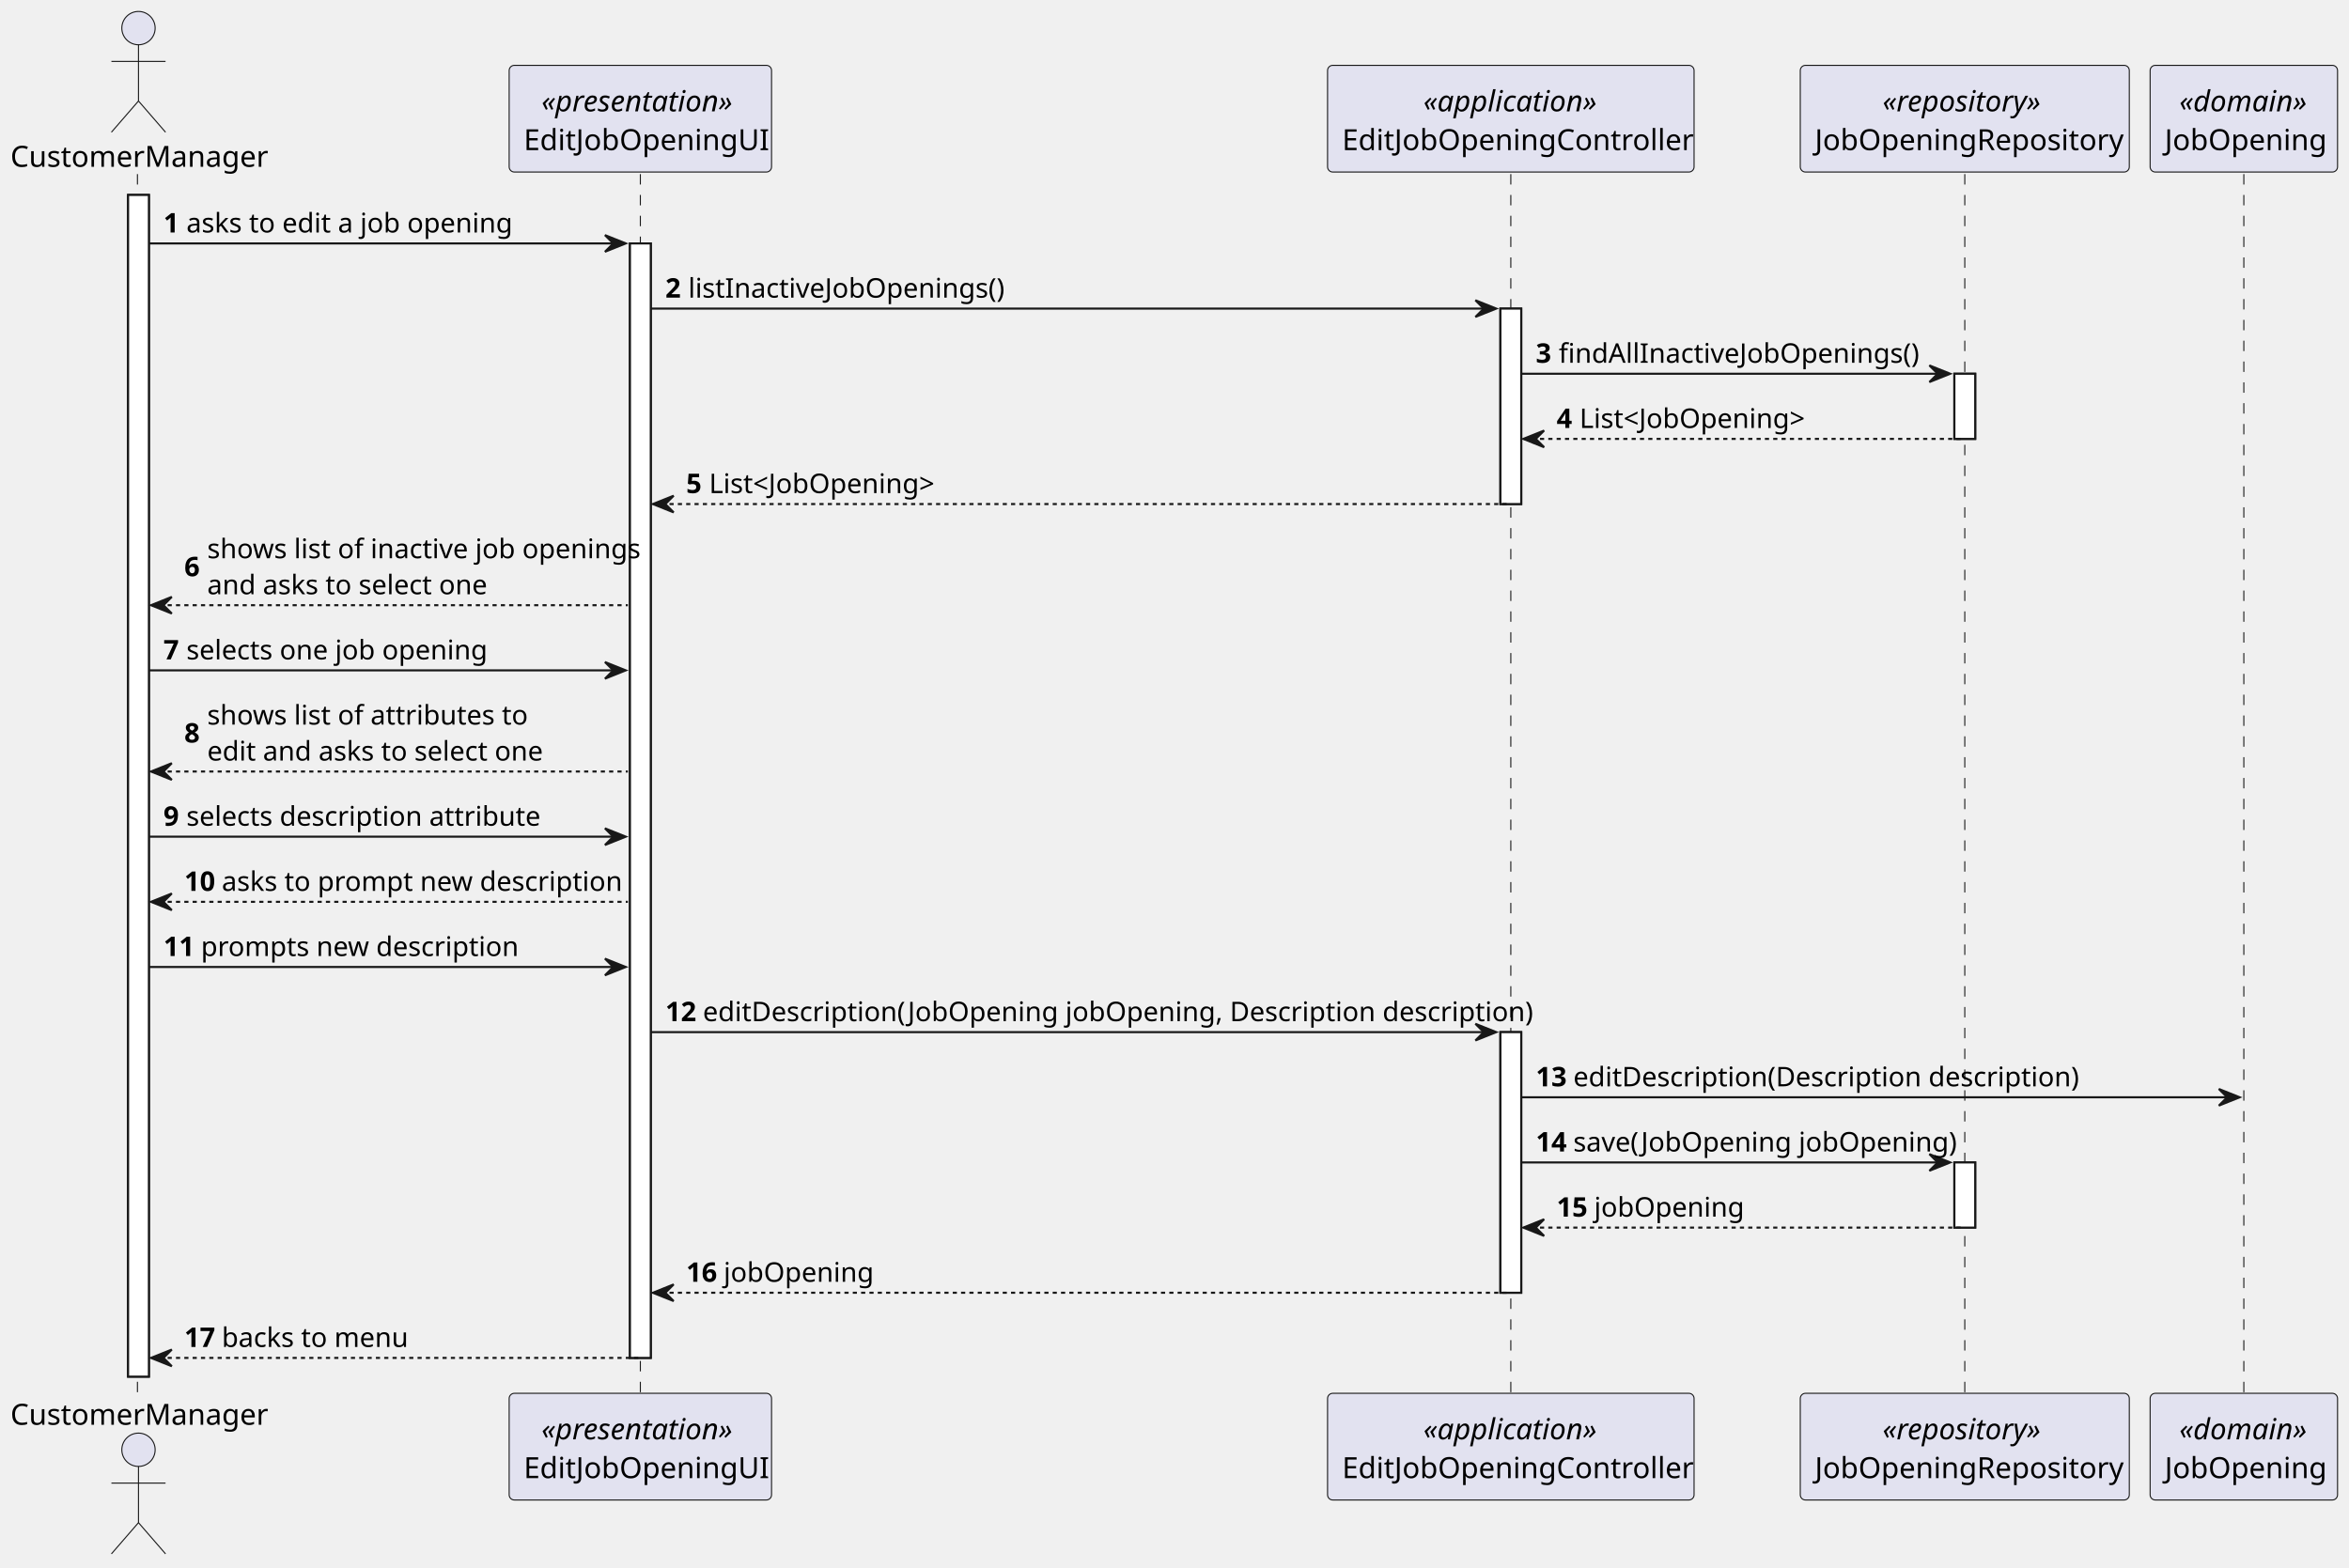
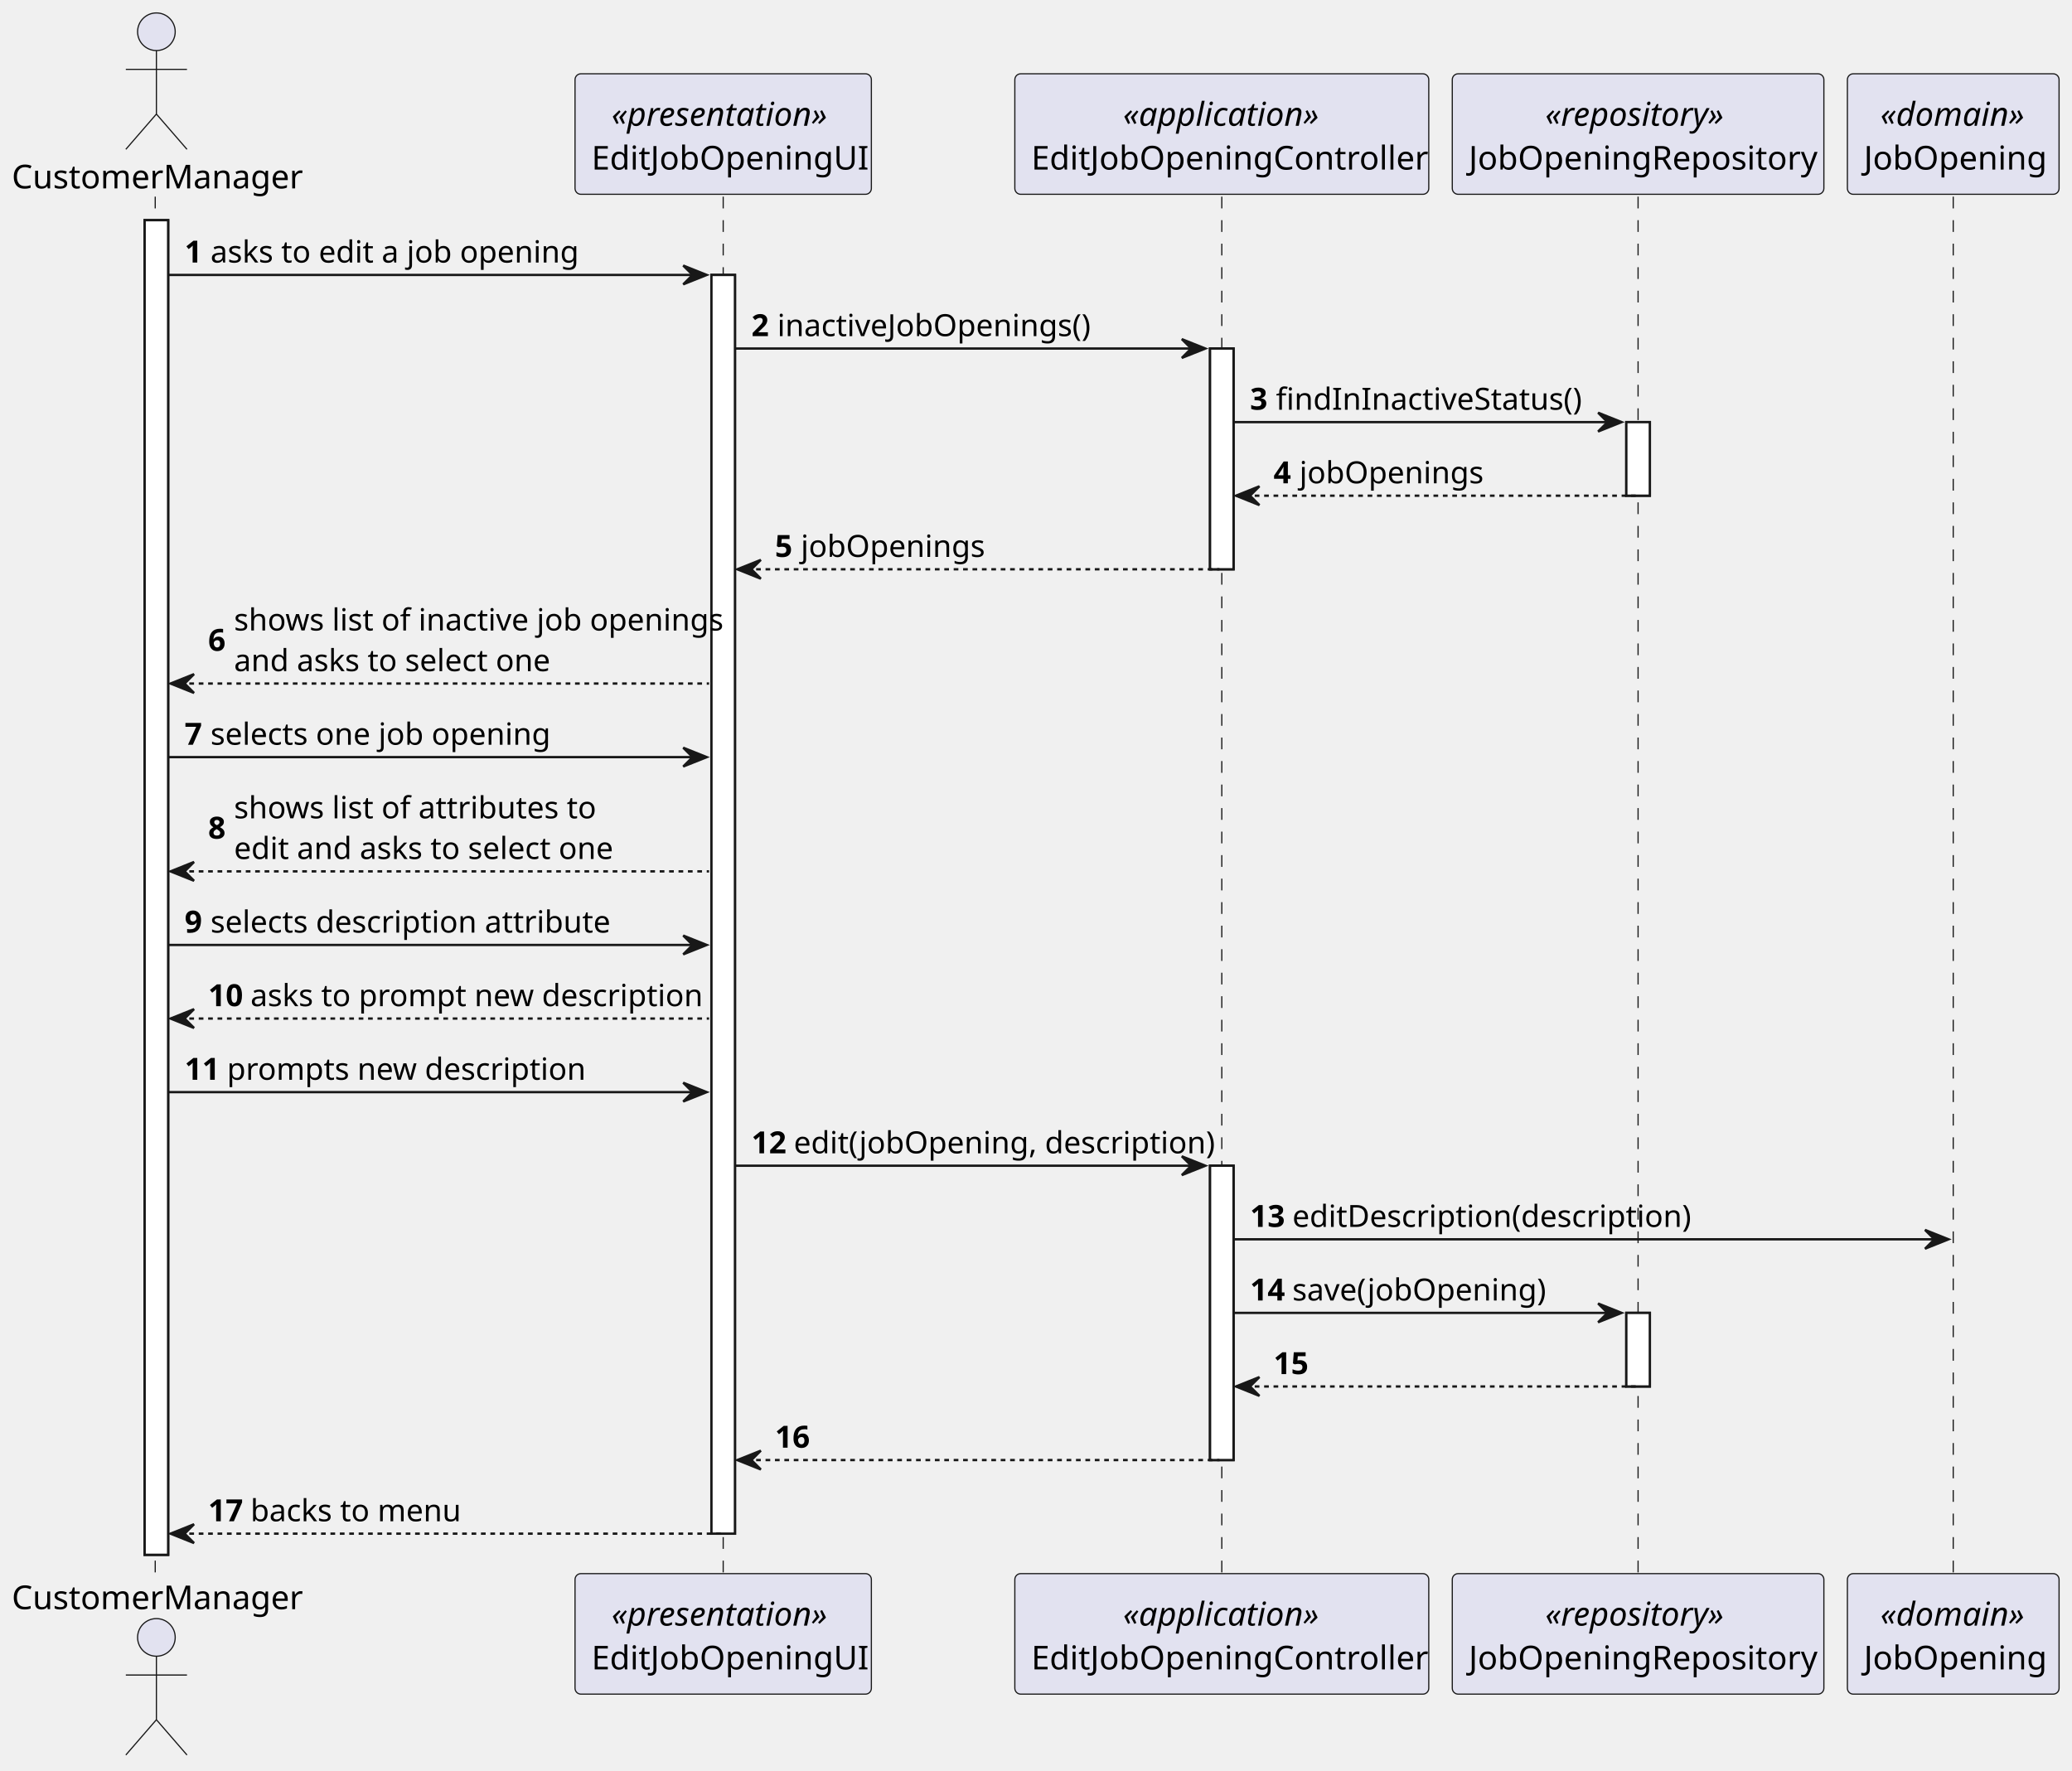
- <svg xmlns="http://www.w3.org/2000/svg" contentStyleType="text/css" height="753px" preserveAspectRatio="none" style="width:1128px;height:753px;background:#FFFFFF;" version="1.1" viewBox="0 0 1128 753" width="1128px" zoomAndPan="magnify">
+ <svg xmlns="http://www.w3.org/2000/svg" contentStyleType="text/css" height="753px" preserveAspectRatio="none" style="width:881px;height:753px;background:#FFFFFF;" version="1.1" viewBox="0 0 881 753" width="881px" zoomAndPan="magnify">
  <defs />
  <g>
    <rect fill="#FFFFFF" height="567.529" style="stroke:#181818;stroke-width:1.0;" width="10" x="61.5" y="93.621" />
    <rect fill="#FFFFFF" height="535.238" style="stroke:#181818;stroke-width:1.0;" width="10" x="302.5" y="116.912" />
-     <rect fill="#FFFFFF" height="93.873" style="stroke:#181818;stroke-width:1.0;" width="10" x="720.5" y="148.203" />
-     <rect fill="#FFFFFF" height="125.164" style="stroke:#181818;stroke-width:1.0;" width="10" x="720.5" y="495.695" />
-     <rect fill="#FFFFFF" height="31.291" style="stroke:#181818;stroke-width:1.0;" width="10" x="938.5" y="179.494" />
-     <rect fill="#FFFFFF" height="31.291" style="stroke:#181818;stroke-width:1.0;" width="10" x="938.5" y="558.277" />
+     <rect fill="#FFFFFF" height="93.873" style="stroke:#181818;stroke-width:1.0;" width="10" x="514.5" y="148.203" />
+     <rect fill="#FFFFFF" height="125.164" style="stroke:#181818;stroke-width:1.0;" width="10" x="514.5" y="495.695" />
+     <rect fill="#FFFFFF" height="31.291" style="stroke:#181818;stroke-width:1.0;" width="10" x="691.5" y="179.494" />
+     <rect fill="#FFFFFF" height="31.291" style="stroke:#181818;stroke-width:1.0;" width="10" x="691.5" y="558.277" />
    <line style="stroke:#181818;stroke-width:0.5;stroke-dasharray:5.0,5.0;" x1="66" x2="66" y1="83.621" y2="670.15" />
    <line style="stroke:#181818;stroke-width:0.5;stroke-dasharray:5.0,5.0;" x1="307.5" x2="307.5" y1="83.621" y2="670.15" />
-     <line style="stroke:#181818;stroke-width:0.5;stroke-dasharray:5.0,5.0;" x1="725.5" x2="725.5" y1="83.621" y2="670.15" />
-     <line style="stroke:#181818;stroke-width:0.5;stroke-dasharray:5.0,5.0;" x1="943.5" x2="943.5" y1="83.621" y2="670.15" />
-     <line style="stroke:#181818;stroke-width:0.5;stroke-dasharray:5.0,5.0;" x1="1077.5" x2="1077.5" y1="83.621" y2="670.15" />
+     <line style="stroke:#181818;stroke-width:0.5;stroke-dasharray:5.0,5.0;" x1="519.5" x2="519.5" y1="83.621" y2="670.15" />
+     <line style="stroke:#181818;stroke-width:0.5;stroke-dasharray:5.0,5.0;" x1="696.5" x2="696.5" y1="83.621" y2="670.15" />
+     <line style="stroke:#181818;stroke-width:0.5;stroke-dasharray:5.0,5.0;" x1="830.5" x2="830.5" y1="83.621" y2="670.15" />
    <text fill="#000000" font-family="sans-serif" font-size="14" lengthAdjust="spacing" textLength="117" x="5" y="80.107">CustomerManager</text>
    <ellipse cx="66.5" cy="13.5" fill="#E2E2F0" rx="8" ry="8" style="stroke:#181818;stroke-width:0.5;" />
    <path d="M66.5,21.5 L66.5,48.5 M53.5,29.5 L79.5,29.5 M66.5,48.5 L53.5,63.5 M66.5,48.5 L79.5,63.5 " fill="none" style="stroke:#181818;stroke-width:0.5;" />
    <text fill="#000000" font-family="sans-serif" font-size="14" lengthAdjust="spacing" textLength="117" x="5" y="684.258">CustomerManager</text>
    <ellipse cx="66.5" cy="696.271" fill="#E2E2F0" rx="8" ry="8" style="stroke:#181818;stroke-width:0.5;" />
    <path d="M66.5,704.271 L66.5,731.271 M53.5,712.271 L79.5,712.271 M66.5,731.271 L53.5,746.271 M66.5,731.271 L79.5,746.271 " fill="none" style="stroke:#181818;stroke-width:0.5;" />
    <rect fill="#E2E2F0" height="51.242" rx="2.5" ry="2.5" style="stroke:#181818;stroke-width:0.5;" width="126" x="244.5" y="31.379" />
    <text fill="#000000" font-family="sans-serif" font-size="14" font-style="italic" lengthAdjust="spacing" textLength="95" x="260" y="53.486">«presentation»</text>
    <text fill="#000000" font-family="sans-serif" font-size="14" lengthAdjust="spacing" textLength="112" x="251.5" y="72.107">EditJobOpeningUI</text>
    <rect fill="#E2E2F0" height="51.242" rx="2.5" ry="2.5" style="stroke:#181818;stroke-width:0.5;" width="126" x="244.5" y="669.15" />
    <text fill="#000000" font-family="sans-serif" font-size="14" font-style="italic" lengthAdjust="spacing" textLength="95" x="260" y="691.258">«presentation»</text>
    <text fill="#000000" font-family="sans-serif" font-size="14" lengthAdjust="spacing" textLength="112" x="251.5" y="709.879">EditJobOpeningUI</text>
-     <rect fill="#E2E2F0" height="51.242" rx="2.5" ry="2.5" style="stroke:#181818;stroke-width:0.5;" width="176" x="637.5" y="31.379" />
-     <text fill="#000000" font-family="sans-serif" font-size="14" font-style="italic" lengthAdjust="spacing" textLength="84" x="683.5" y="53.486">«application»</text>
-     <text fill="#000000" font-family="sans-serif" font-size="14" lengthAdjust="spacing" textLength="162" x="644.5" y="72.107">EditJobOpeningController</text>
-     <rect fill="#E2E2F0" height="51.242" rx="2.5" ry="2.5" style="stroke:#181818;stroke-width:0.5;" width="176" x="637.5" y="669.15" />
-     <text fill="#000000" font-family="sans-serif" font-size="14" font-style="italic" lengthAdjust="spacing" textLength="84" x="683.5" y="691.258">«application»</text>
-     <text fill="#000000" font-family="sans-serif" font-size="14" lengthAdjust="spacing" textLength="162" x="644.5" y="709.879">EditJobOpeningController</text>
-     <rect fill="#E2E2F0" height="51.242" rx="2.5" ry="2.5" style="stroke:#181818;stroke-width:0.5;" width="158" x="864.5" y="31.379" />
-     <text fill="#000000" font-family="sans-serif" font-size="14" font-style="italic" lengthAdjust="spacing" textLength="79" x="904" y="53.486">«repository»</text>
-     <text fill="#000000" font-family="sans-serif" font-size="14" lengthAdjust="spacing" textLength="144" x="871.5" y="72.107">JobOpeningRepository</text>
-     <rect fill="#E2E2F0" height="51.242" rx="2.5" ry="2.5" style="stroke:#181818;stroke-width:0.5;" width="158" x="864.5" y="669.15" />
-     <text fill="#000000" font-family="sans-serif" font-size="14" font-style="italic" lengthAdjust="spacing" textLength="79" x="904" y="691.258">«repository»</text>
-     <text fill="#000000" font-family="sans-serif" font-size="14" lengthAdjust="spacing" textLength="144" x="871.5" y="709.879">JobOpeningRepository</text>
-     <rect fill="#E2E2F0" height="51.242" rx="2.5" ry="2.5" style="stroke:#181818;stroke-width:0.5;" width="90" x="1032.5" y="31.379" />
-     <text fill="#000000" font-family="sans-serif" font-size="14" font-style="italic" lengthAdjust="spacing" textLength="62" x="1046.5" y="53.486">«domain»</text>
-     <text fill="#000000" font-family="sans-serif" font-size="14" lengthAdjust="spacing" textLength="76" x="1039.5" y="72.107">JobOpening</text>
-     <rect fill="#E2E2F0" height="51.242" rx="2.5" ry="2.5" style="stroke:#181818;stroke-width:0.5;" width="90" x="1032.5" y="669.15" />
-     <text fill="#000000" font-family="sans-serif" font-size="14" font-style="italic" lengthAdjust="spacing" textLength="62" x="1046.5" y="691.258">«domain»</text>
-     <text fill="#000000" font-family="sans-serif" font-size="14" lengthAdjust="spacing" textLength="76" x="1039.5" y="709.879">JobOpening</text>
+     <rect fill="#E2E2F0" height="51.242" rx="2.5" ry="2.5" style="stroke:#181818;stroke-width:0.5;" width="176" x="431.5" y="31.379" />
+     <text fill="#000000" font-family="sans-serif" font-size="14" font-style="italic" lengthAdjust="spacing" textLength="84" x="477.5" y="53.486">«application»</text>
+     <text fill="#000000" font-family="sans-serif" font-size="14" lengthAdjust="spacing" textLength="162" x="438.5" y="72.107">EditJobOpeningController</text>
+     <rect fill="#E2E2F0" height="51.242" rx="2.5" ry="2.5" style="stroke:#181818;stroke-width:0.5;" width="176" x="431.5" y="669.15" />
+     <text fill="#000000" font-family="sans-serif" font-size="14" font-style="italic" lengthAdjust="spacing" textLength="84" x="477.5" y="691.258">«application»</text>
+     <text fill="#000000" font-family="sans-serif" font-size="14" lengthAdjust="spacing" textLength="162" x="438.5" y="709.879">EditJobOpeningController</text>
+     <rect fill="#E2E2F0" height="51.242" rx="2.5" ry="2.5" style="stroke:#181818;stroke-width:0.5;" width="158" x="617.5" y="31.379" />
+     <text fill="#000000" font-family="sans-serif" font-size="14" font-style="italic" lengthAdjust="spacing" textLength="79" x="657" y="53.486">«repository»</text>
+     <text fill="#000000" font-family="sans-serif" font-size="14" lengthAdjust="spacing" textLength="144" x="624.5" y="72.107">JobOpeningRepository</text>
+     <rect fill="#E2E2F0" height="51.242" rx="2.5" ry="2.5" style="stroke:#181818;stroke-width:0.5;" width="158" x="617.5" y="669.15" />
+     <text fill="#000000" font-family="sans-serif" font-size="14" font-style="italic" lengthAdjust="spacing" textLength="79" x="657" y="691.258">«repository»</text>
+     <text fill="#000000" font-family="sans-serif" font-size="14" lengthAdjust="spacing" textLength="144" x="624.5" y="709.879">JobOpeningRepository</text>
+     <rect fill="#E2E2F0" height="51.242" rx="2.5" ry="2.5" style="stroke:#181818;stroke-width:0.5;" width="90" x="785.5" y="31.379" />
+     <text fill="#000000" font-family="sans-serif" font-size="14" font-style="italic" lengthAdjust="spacing" textLength="62" x="799.5" y="53.486">«domain»</text>
+     <text fill="#000000" font-family="sans-serif" font-size="14" lengthAdjust="spacing" textLength="76" x="792.5" y="72.107">JobOpening</text>
+     <rect fill="#E2E2F0" height="51.242" rx="2.5" ry="2.5" style="stroke:#181818;stroke-width:0.5;" width="90" x="785.5" y="669.15" />
+     <text fill="#000000" font-family="sans-serif" font-size="14" font-style="italic" lengthAdjust="spacing" textLength="62" x="799.5" y="691.258">«domain»</text>
+     <text fill="#000000" font-family="sans-serif" font-size="14" lengthAdjust="spacing" textLength="76" x="792.5" y="709.879">JobOpening</text>
    <rect fill="#FFFFFF" height="567.529" style="stroke:#181818;stroke-width:1.0;" width="10" x="61.5" y="93.621" />
    <rect fill="#FFFFFF" height="535.238" style="stroke:#181818;stroke-width:1.0;" width="10" x="302.5" y="116.912" />
-     <rect fill="#FFFFFF" height="93.873" style="stroke:#181818;stroke-width:1.0;" width="10" x="720.5" y="148.203" />
-     <rect fill="#FFFFFF" height="125.164" style="stroke:#181818;stroke-width:1.0;" width="10" x="720.5" y="495.695" />
-     <rect fill="#FFFFFF" height="31.291" style="stroke:#181818;stroke-width:1.0;" width="10" x="938.5" y="179.494" />
-     <rect fill="#FFFFFF" height="31.291" style="stroke:#181818;stroke-width:1.0;" width="10" x="938.5" y="558.277" />
+     <rect fill="#FFFFFF" height="93.873" style="stroke:#181818;stroke-width:1.0;" width="10" x="514.5" y="148.203" />
+     <rect fill="#FFFFFF" height="125.164" style="stroke:#181818;stroke-width:1.0;" width="10" x="514.5" y="495.695" />
+     <rect fill="#FFFFFF" height="31.291" style="stroke:#181818;stroke-width:1.0;" width="10" x="691.5" y="179.494" />
+     <rect fill="#FFFFFF" height="31.291" style="stroke:#181818;stroke-width:1.0;" width="10" x="691.5" y="558.277" />
    <polygon fill="#181818" points="290.5,112.912,300.5,116.912,290.5,120.912,294.5,116.912" style="stroke:#181818;stroke-width:1.0;" />
    <line style="stroke:#181818;stroke-width:1.0;" x1="71.5" x2="296.5" y1="116.912" y2="116.912" />
    <text fill="#000000" font-family="sans-serif" font-size="13" font-weight="bold" lengthAdjust="spacing" textLength="7" x="78.5" y="111.649">1</text>
    <text fill="#000000" font-family="sans-serif" font-size="13" lengthAdjust="spacing" textLength="149" x="89.5" y="111.649">asks to edit a job opening</text>
-     <polygon fill="#181818" points="708.5,144.203,718.5,148.203,708.5,152.203,712.5,148.203" style="stroke:#181818;stroke-width:1.0;" />
-     <line style="stroke:#181818;stroke-width:1.0;" x1="312.5" x2="714.5" y1="148.203" y2="148.203" />
+     <polygon fill="#181818" points="502.5,144.203,512.5,148.203,502.5,152.203,506.5,148.203" style="stroke:#181818;stroke-width:1.0;" />
+     <line style="stroke:#181818;stroke-width:1.0;" x1="312.5" x2="508.5" y1="148.203" y2="148.203" />
    <text fill="#000000" font-family="sans-serif" font-size="13" font-weight="bold" lengthAdjust="spacing" textLength="7" x="319.5" y="142.94">2</text>
-     <text fill="#000000" font-family="sans-serif" font-size="13" lengthAdjust="spacing" textLength="143" x="330.5" y="142.94">listInactiveJobOpenings()</text>
-     <polygon fill="#181818" points="926.5,175.494,936.5,179.494,926.5,183.494,930.5,179.494" style="stroke:#181818;stroke-width:1.0;" />
-     <line style="stroke:#181818;stroke-width:1.0;" x1="730.5" x2="932.5" y1="179.494" y2="179.494" />
-     <text fill="#000000" font-family="sans-serif" font-size="13" font-weight="bold" lengthAdjust="spacing" textLength="7" x="737.5" y="174.231">3</text>
-     <text fill="#000000" font-family="sans-serif" font-size="13" lengthAdjust="spacing" textLength="161" x="748.5" y="174.231">findAllInactiveJobOpenings()</text>
-     <polygon fill="#181818" points="741.5,206.785,731.5,210.785,741.5,214.785,737.5,210.785" style="stroke:#181818;stroke-width:1.0;" />
-     <line style="stroke:#181818;stroke-width:1.0;stroke-dasharray:2.0,2.0;" x1="735.5" x2="942.5" y1="210.785" y2="210.785" />
-     <text fill="#000000" font-family="sans-serif" font-size="13" font-weight="bold" lengthAdjust="spacing" textLength="7" x="747.5" y="205.523">4</text>
-     <text fill="#000000" font-family="sans-serif" font-size="13" lengthAdjust="spacing" textLength="105" x="758.5" y="205.523">List&lt;JobOpening&gt;</text>
+     <text fill="#000000" font-family="sans-serif" font-size="13" lengthAdjust="spacing" textLength="126" x="330.5" y="142.94">inactiveJobOpenings()</text>
+     <polygon fill="#181818" points="679.5,175.494,689.5,179.494,679.5,183.494,683.5,179.494" style="stroke:#181818;stroke-width:1.0;" />
+     <line style="stroke:#181818;stroke-width:1.0;" x1="524.5" x2="685.5" y1="179.494" y2="179.494" />
+     <text fill="#000000" font-family="sans-serif" font-size="13" font-weight="bold" lengthAdjust="spacing" textLength="7" x="531.5" y="174.231">3</text>
+     <text fill="#000000" font-family="sans-serif" font-size="13" lengthAdjust="spacing" textLength="119" x="542.5" y="174.231">findInInactiveStatus()</text>
+     <polygon fill="#181818" points="535.5,206.785,525.5,210.785,535.5,214.785,531.5,210.785" style="stroke:#181818;stroke-width:1.0;" />
+     <line style="stroke:#181818;stroke-width:1.0;stroke-dasharray:2.0,2.0;" x1="529.5" x2="695.5" y1="210.785" y2="210.785" />
+     <text fill="#000000" font-family="sans-serif" font-size="13" font-weight="bold" lengthAdjust="spacing" textLength="7" x="541.5" y="205.523">4</text>
+     <text fill="#000000" font-family="sans-serif" font-size="13" lengthAdjust="spacing" textLength="72" x="552.5" y="205.523">jobOpenings</text>
    <polygon fill="#181818" points="323.5,238.076,313.5,242.076,323.5,246.076,319.5,242.076" style="stroke:#181818;stroke-width:1.0;" />
-     <line style="stroke:#181818;stroke-width:1.0;stroke-dasharray:2.0,2.0;" x1="317.5" x2="724.5" y1="242.076" y2="242.076" />
+     <line style="stroke:#181818;stroke-width:1.0;stroke-dasharray:2.0,2.0;" x1="317.5" x2="518.5" y1="242.076" y2="242.076" />
    <text fill="#000000" font-family="sans-serif" font-size="13" font-weight="bold" lengthAdjust="spacing" textLength="7" x="329.5" y="236.814">5</text>
-     <text fill="#000000" font-family="sans-serif" font-size="13" lengthAdjust="spacing" textLength="105" x="340.5" y="236.814">List&lt;JobOpening&gt;</text>
+     <text fill="#000000" font-family="sans-serif" font-size="13" lengthAdjust="spacing" textLength="72" x="340.5" y="236.814">jobOpenings</text>
    <polygon fill="#181818" points="82.5,286.658,72.5,290.658,82.5,294.658,78.5,290.658" style="stroke:#181818;stroke-width:1.0;" />
    <line style="stroke:#181818;stroke-width:1.0;stroke-dasharray:2.0,2.0;" x1="76.5" x2="301.5" y1="290.658" y2="290.658" />
    <text fill="#000000" font-family="sans-serif" font-size="13" font-weight="bold" lengthAdjust="spacing" textLength="7" x="88.5" y="276.75">6</text>
    <text fill="#000000" font-family="sans-serif" font-size="13" lengthAdjust="spacing" textLength="196" x="99.5" y="268.104">shows list of inactive job openings</text>
    <text fill="#000000" font-family="sans-serif" font-size="13" lengthAdjust="spacing" textLength="132" x="99.5" y="285.396">and asks to select one</text>
    <polygon fill="#181818" points="290.5,317.949,300.5,321.949,290.5,325.949,294.5,321.949" style="stroke:#181818;stroke-width:1.0;" />
    <line style="stroke:#181818;stroke-width:1.0;" x1="71.5" x2="296.5" y1="321.949" y2="321.949" />
    <text fill="#000000" font-family="sans-serif" font-size="13" font-weight="bold" lengthAdjust="spacing" textLength="7" x="78.5" y="316.687">7</text>
    <text fill="#000000" font-family="sans-serif" font-size="13" lengthAdjust="spacing" textLength="137" x="89.5" y="316.687">selects one job opening</text>
    <polygon fill="#181818" points="82.5,366.531,72.5,370.531,82.5,374.531,78.5,370.531" style="stroke:#181818;stroke-width:1.0;" />
    <line style="stroke:#181818;stroke-width:1.0;stroke-dasharray:2.0,2.0;" x1="76.5" x2="301.5" y1="370.531" y2="370.531" />
    <text fill="#000000" font-family="sans-serif" font-size="13" font-weight="bold" lengthAdjust="spacing" textLength="7" x="88.5" y="356.623">8</text>
    <text fill="#000000" font-family="sans-serif" font-size="13" lengthAdjust="spacing" textLength="145" x="99.5" y="347.978">shows list of attributes to</text>
    <text fill="#000000" font-family="sans-serif" font-size="13" lengthAdjust="spacing" textLength="157" x="99.5" y="365.269">edit and asks to select one</text>
    <polygon fill="#181818" points="290.5,397.822,300.5,401.822,290.5,405.822,294.5,401.822" style="stroke:#181818;stroke-width:1.0;" />
    <line style="stroke:#181818;stroke-width:1.0;" x1="71.5" x2="296.5" y1="401.822" y2="401.822" />
    <text fill="#000000" font-family="sans-serif" font-size="13" font-weight="bold" lengthAdjust="spacing" textLength="7" x="78.5" y="396.56">9</text>
    <text fill="#000000" font-family="sans-serif" font-size="13" lengthAdjust="spacing" textLength="160" x="89.5" y="396.56">selects description attribute</text>
    <polygon fill="#181818" points="82.5,429.113,72.5,433.113,82.5,437.113,78.5,433.113" style="stroke:#181818;stroke-width:1.0;" />
    <line style="stroke:#181818;stroke-width:1.0;stroke-dasharray:2.0,2.0;" x1="76.5" x2="301.5" y1="433.113" y2="433.113" />
    <text fill="#000000" font-family="sans-serif" font-size="13" font-weight="bold" lengthAdjust="spacing" textLength="14" x="88.5" y="427.851">10</text>
    <text fill="#000000" font-family="sans-serif" font-size="13" lengthAdjust="spacing" textLength="181" x="106.5" y="427.851">asks to prompt new description</text>
    <polygon fill="#181818" points="290.5,460.404,300.5,464.404,290.5,468.404,294.5,464.404" style="stroke:#181818;stroke-width:1.0;" />
    <line style="stroke:#181818;stroke-width:1.0;" x1="71.5" x2="296.5" y1="464.404" y2="464.404" />
    <text fill="#000000" font-family="sans-serif" font-size="13" font-weight="bold" lengthAdjust="spacing" textLength="14" x="78.5" y="459.142">11</text>
    <text fill="#000000" font-family="sans-serif" font-size="13" lengthAdjust="spacing" textLength="141" x="96.5" y="459.142">prompts new description</text>
-     <polygon fill="#181818" points="708.5,491.695,718.5,495.695,708.5,499.695,712.5,495.695" style="stroke:#181818;stroke-width:1.0;" />
-     <line style="stroke:#181818;stroke-width:1.0;" x1="312.5" x2="714.5" y1="495.695" y2="495.695" />
+     <polygon fill="#181818" points="502.5,491.695,512.5,495.695,502.5,499.695,506.5,495.695" style="stroke:#181818;stroke-width:1.0;" />
+     <line style="stroke:#181818;stroke-width:1.0;" x1="312.5" x2="508.5" y1="495.695" y2="495.695" />
    <text fill="#000000" font-family="sans-serif" font-size="13" font-weight="bold" lengthAdjust="spacing" textLength="14" x="319.5" y="490.433">12</text>
-     <text fill="#000000" font-family="sans-serif" font-size="13" lengthAdjust="spacing" textLength="371" x="337.5" y="490.433">editDescription(JobOpening jobOpening, Description description)</text>
-     <polygon fill="#181818" points="1065.5,522.986,1075.5,526.986,1065.5,530.986,1069.5,526.986" style="stroke:#181818;stroke-width:1.0;" />
-     <line style="stroke:#181818;stroke-width:1.0;" x1="730.5" x2="1071.5" y1="526.986" y2="526.986" />
-     <text fill="#000000" font-family="sans-serif" font-size="13" font-weight="bold" lengthAdjust="spacing" textLength="14" x="737.5" y="521.724">13</text>
-     <text fill="#000000" font-family="sans-serif" font-size="13" lengthAdjust="spacing" textLength="226" x="755.5" y="521.724">editDescription(Description description)</text>
-     <polygon fill="#181818" points="926.5,554.277,936.5,558.277,926.5,562.277,930.5,558.277" style="stroke:#181818;stroke-width:1.0;" />
-     <line style="stroke:#181818;stroke-width:1.0;" x1="730.5" x2="932.5" y1="558.277" y2="558.277" />
-     <text fill="#000000" font-family="sans-serif" font-size="13" font-weight="bold" lengthAdjust="spacing" textLength="14" x="737.5" y="553.015">14</text>
-     <text fill="#000000" font-family="sans-serif" font-size="13" lengthAdjust="spacing" textLength="171" x="755.5" y="553.015">save(JobOpening jobOpening)</text>
-     <polygon fill="#181818" points="741.5,585.568,731.5,589.568,741.5,593.568,737.5,589.568" style="stroke:#181818;stroke-width:1.0;" />
-     <line style="stroke:#181818;stroke-width:1.0;stroke-dasharray:2.0,2.0;" x1="735.5" x2="942.5" y1="589.568" y2="589.568" />
-     <text fill="#000000" font-family="sans-serif" font-size="13" font-weight="bold" lengthAdjust="spacing" textLength="14" x="747.5" y="584.306">15</text>
-     <text fill="#000000" font-family="sans-serif" font-size="13" lengthAdjust="spacing" textLength="65" x="765.5" y="584.306">jobOpening</text>
+     <text fill="#000000" font-family="sans-serif" font-size="13" lengthAdjust="spacing" textLength="165" x="337.5" y="490.433">edit(jobOpening, description)</text>
+     <polygon fill="#181818" points="818.5,522.986,828.5,526.986,818.5,530.986,822.5,526.986" style="stroke:#181818;stroke-width:1.0;" />
+     <line style="stroke:#181818;stroke-width:1.0;" x1="524.5" x2="824.5" y1="526.986" y2="526.986" />
+     <text fill="#000000" font-family="sans-serif" font-size="13" font-weight="bold" lengthAdjust="spacing" textLength="14" x="531.5" y="521.724">13</text>
+     <text fill="#000000" font-family="sans-serif" font-size="13" lengthAdjust="spacing" textLength="157" x="549.5" y="521.724">editDescription(description)</text>
+     <polygon fill="#181818" points="679.5,554.277,689.5,558.277,679.5,562.277,683.5,558.277" style="stroke:#181818;stroke-width:1.0;" />
+     <line style="stroke:#181818;stroke-width:1.0;" x1="524.5" x2="685.5" y1="558.277" y2="558.277" />
+     <text fill="#000000" font-family="sans-serif" font-size="13" font-weight="bold" lengthAdjust="spacing" textLength="14" x="531.5" y="553.015">14</text>
+     <text fill="#000000" font-family="sans-serif" font-size="13" lengthAdjust="spacing" textLength="99" x="549.5" y="553.015">save(jobOpening)</text>
+     <polygon fill="#181818" points="535.5,585.568,525.5,589.568,535.5,593.568,531.5,589.568" style="stroke:#181818;stroke-width:1.0;" />
+     <line style="stroke:#181818;stroke-width:1.0;stroke-dasharray:2.0,2.0;" x1="529.5" x2="695.5" y1="589.568" y2="589.568" />
+     <text fill="#000000" font-family="sans-serif" font-size="13" font-weight="bold" lengthAdjust="spacing" textLength="14" x="541.5" y="584.306">15</text>
+     <text fill="#000000" font-family="sans-serif" font-size="13" lengthAdjust="spacing" textLength="4" x="559.5" y="584.306"> </text>
    <polygon fill="#181818" points="323.5,616.859,313.5,620.859,323.5,624.859,319.5,620.859" style="stroke:#181818;stroke-width:1.0;" />
-     <line style="stroke:#181818;stroke-width:1.0;stroke-dasharray:2.0,2.0;" x1="317.5" x2="724.5" y1="620.859" y2="620.859" />
+     <line style="stroke:#181818;stroke-width:1.0;stroke-dasharray:2.0,2.0;" x1="317.5" x2="518.5" y1="620.859" y2="620.859" />
    <text fill="#000000" font-family="sans-serif" font-size="13" font-weight="bold" lengthAdjust="spacing" textLength="14" x="329.5" y="615.597">16</text>
-     <text fill="#000000" font-family="sans-serif" font-size="13" lengthAdjust="spacing" textLength="65" x="347.5" y="615.597">jobOpening</text>
+     <text fill="#000000" font-family="sans-serif" font-size="13" lengthAdjust="spacing" textLength="4" x="347.5" y="615.597"> </text>
    <polygon fill="#181818" points="82.5,648.15,72.5,652.15,82.5,656.15,78.5,652.15" style="stroke:#181818;stroke-width:1.0;" />
    <line style="stroke:#181818;stroke-width:1.0;stroke-dasharray:2.0,2.0;" x1="76.5" x2="306.5" y1="652.15" y2="652.15" />
    <text fill="#000000" font-family="sans-serif" font-size="13" font-weight="bold" lengthAdjust="spacing" textLength="14" x="88.5" y="646.888">17</text>
    <text fill="#000000" font-family="sans-serif" font-size="13" lengthAdjust="spacing" textLength="86" x="106.5" y="646.888">backs to menu</text>
  </g>
</svg>
